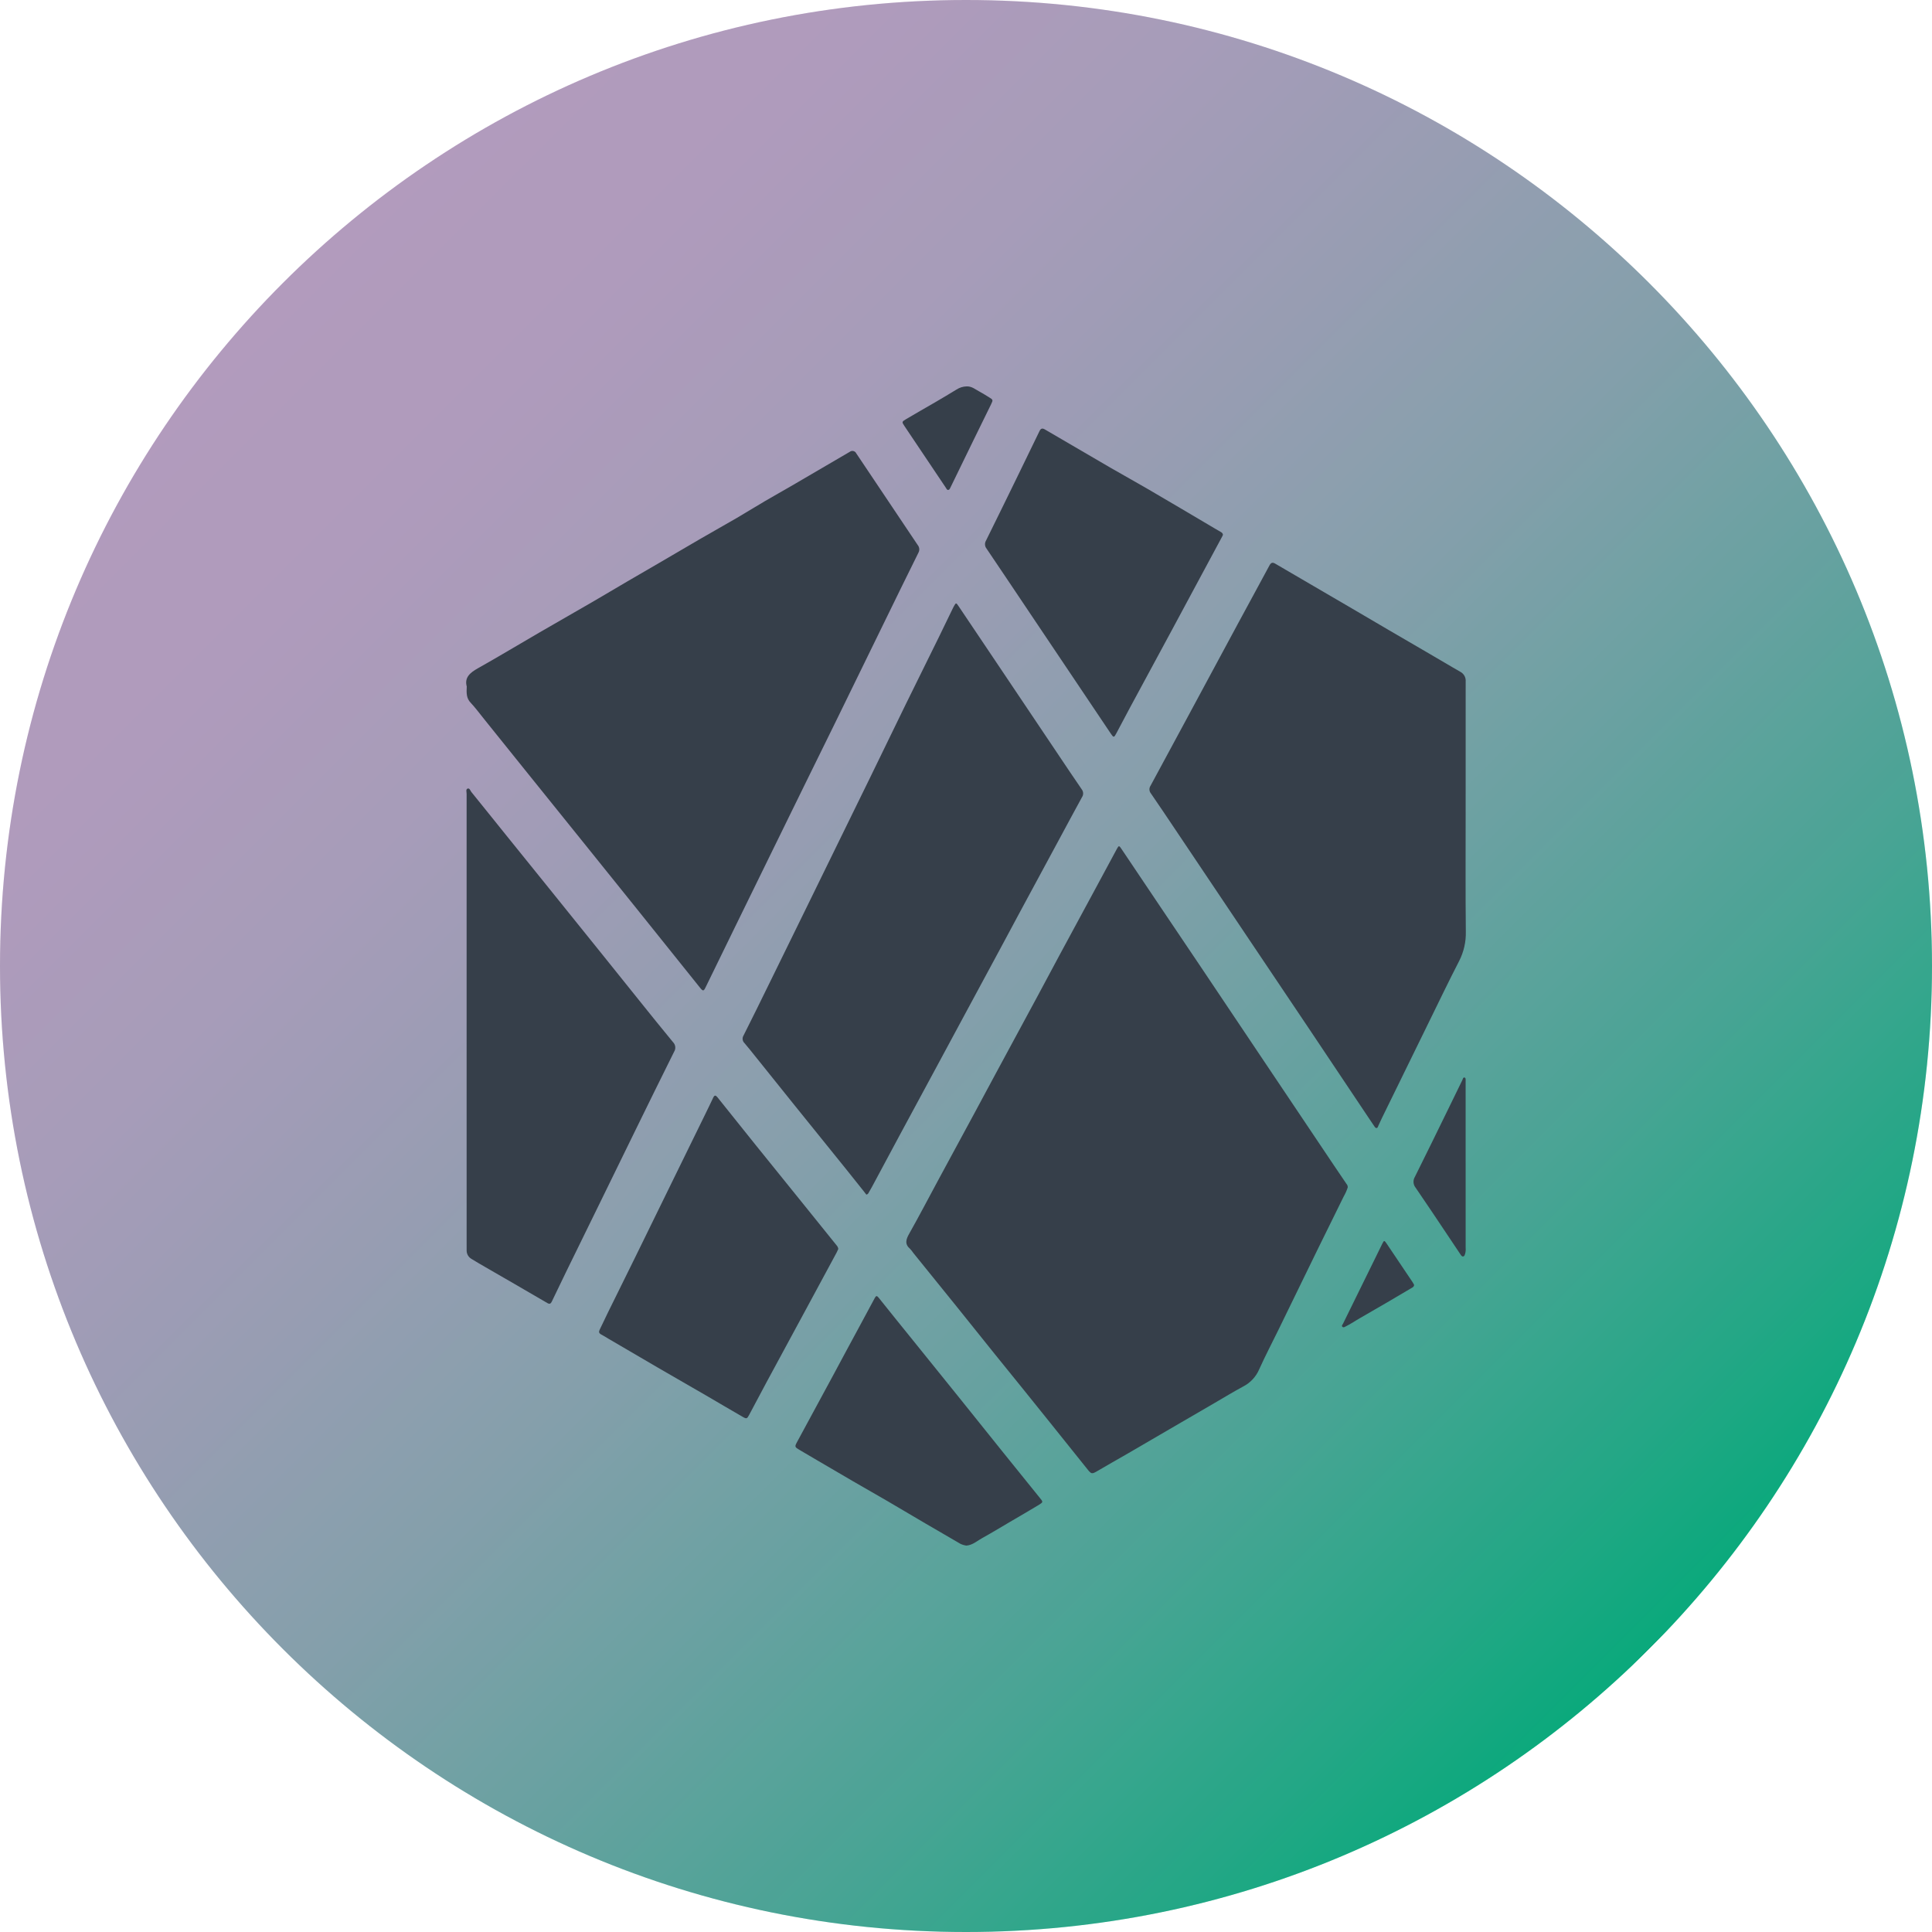
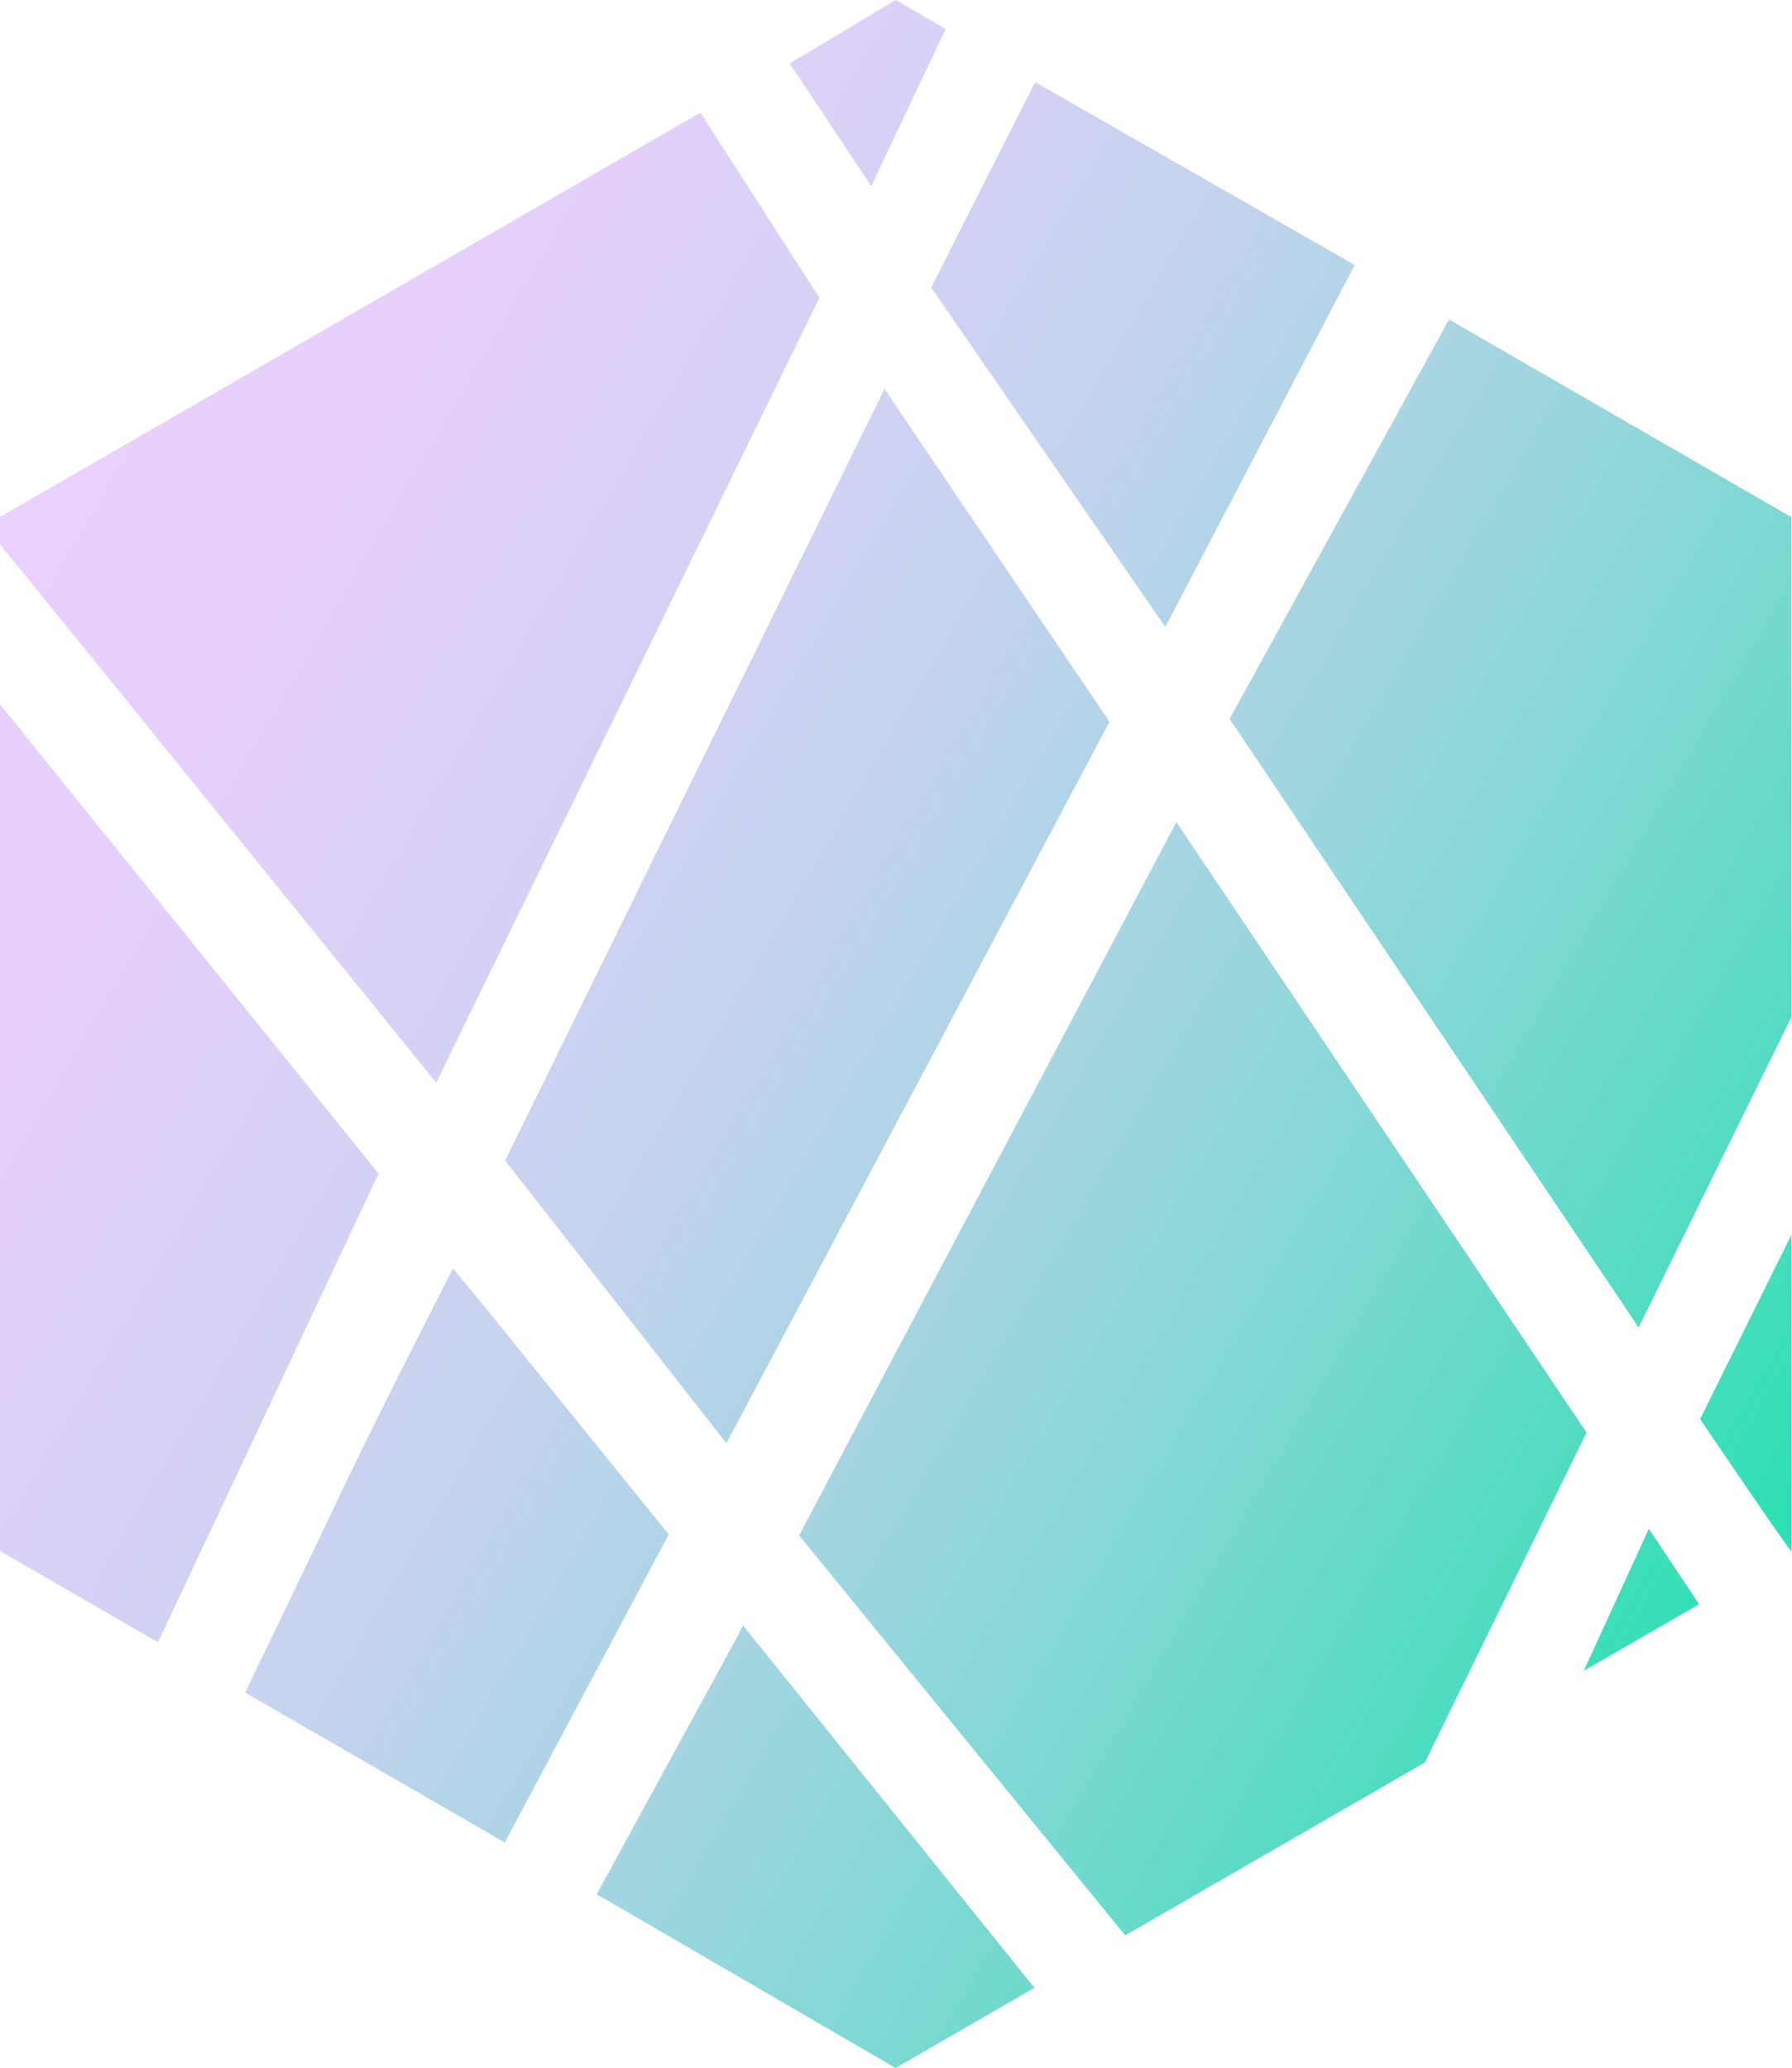
- <svg xmlns="http://www.w3.org/2000/svg" id="Logo" viewBox="0 0 1000 1000">
+ <svg xmlns="http://www.w3.org/2000/svg" id="Layer_1" viewBox="0 0 346.41 400">
  <defs>
-     <style>.cls-1{fill:url(#linear-gradient);}.cls-2{fill:#231f20;opacity:0.3;}.cls-3{fill:#363f4a;}</style>
-     <linearGradient id="linear-gradient" x1="146.45" y1="146.45" x2="853.55" y2="853.55" gradientUnits="userSpaceOnUse">
-       <stop offset="0" stop-color="#efd0ff" />
-       <stop offset="0.12" stop-color="#ebd0fd" />
-       <stop offset="0.25" stop-color="#ded1f9" />
-       <stop offset="0.38" stop-color="#cad3f0" />
-       <stop offset="0.52" stop-color="#add6e5" />
-       <stop offset="0.65" stop-color="#87d9d7" />
-       <stop offset="0.79" stop-color="#59ddc5" />
-       <stop offset="0.92" stop-color="#24e1b0" />
-       <stop offset="1" stop-color="#00e4a2" />
-       <stop offset="1" stop-color="#fff" />
+     <style>.cls-1{fill:url(#linear-gradient);}</style>
+     <linearGradient id="linear-gradient" x1="-.77" y1="98.18" x2="342.11" y2="298.84" gradientTransform="matrix(1, 0, 0, 1, 0, 0)" gradientUnits="userSpaceOnUse">
+       <stop offset="0" stop-color="#ebd0fd" />
+       <stop offset=".14" stop-color="#e6d0fb" />
+       <stop offset=".28" stop-color="#d9d1f6" />
+       <stop offset=".43" stop-color="#c4d3ee" />
+       <stop offset=".58" stop-color="#a7d5e2" />
+       <stop offset=".74" stop-color="#80d8d4" />
+       <stop offset=".89" stop-color="#52dcc2" />
+       <stop offset="1" stop-color="#2ee0b4" />
    </linearGradient>
  </defs>
-   <g id="_1_copy" data-name="1 copy">
-     <circle class="cls-1" cx="500" cy="500" r="500" />
-     <circle class="cls-2" cx="500" cy="500" r="500" />
-     <path class="cls-3" d="M697.59,614.61a24.66,24.66,0,0,1-2.11,4.72c-4.49,9.19-9.06,18.34-13.55,27.52q-10.09,20.65-20.15,41.34c-3.33,6.84-6.88,13.57-10,20.52a17.94,17.94,0,0,1-8.33,8.95c-5,2.7-9.9,5.68-14.83,8.55l-22.35,13q-11.41,6.65-22.83,13.3c-5.24,3-10.51,6-15.77,9.08-2.4,1.39-2.83,1.36-4.57-.8-6.62-8.24-13.21-16.52-19.84-24.76Q529.17,718.46,515,701c-6.64-8.24-13.23-16.51-19.86-24.75q-11.22-13.91-22.47-27.8a13.5,13.5,0,0,0-1.58-2c-2.91-2.49-2.19-4.89-.5-7.87,5.2-9.21,10.09-18.61,15.12-27.92q9.4-17.42,18.84-34.82c3.65-6.75,7.25-13.51,10.89-20.26q10.83-20.07,21.68-40.13c3.84-7.13,7.62-14.28,11.46-21.4q9.61-17.83,19.26-35.64c3.44-6.37,6.85-12.75,10.3-19.11.93-1.71,1.14-1.69,2.26,0q9.93,14.76,19.85,29.54,10.69,15.89,21.39,31.78,15.51,23.12,31,46.24,18.81,28.05,37.63,56.08c2.2,3.28,4.43,6.54,6.65,9.82A2.49,2.49,0,0,1,697.59,614.61Z" />
-     <path class="cls-3" d="M241.59,355.33c-1.27-4.66,1.7-7.14,5.73-9.41,10.7-6,21.23-12.36,31.85-18.52,9.2-5.34,18.45-10.6,27.66-15.94,6.05-3.51,12.05-7.11,18.09-10.64,5.3-3.1,10.62-6.16,15.92-9.25,7.19-4.2,14.37-8.43,21.57-12.61,6.31-3.66,12.68-7.22,19-10.89,4.78-2.79,9.48-5.73,14.25-8.53s9.5-5.42,14.22-8.17q12.54-7.29,25.05-14.64c1.63-.95,3.26-1.89,4.88-2.85a2.23,2.23,0,0,1,3.41.81q15.87,23.73,31.8,47.44a3.54,3.54,0,0,1,.33,4q-9.15,18.48-18.16,37-12.5,25.57-25,51.17-8,16.39-16.11,32.76-9.16,18.67-18.31,37.36l-16.53,33.77q-8,16.39-16,32.79c-1,2.14-1.4,2.14-2.92.24q-16.69-20.85-33.42-41.68-12-14.94-24-29.84l-33.4-41.47-21-26.13c-2.25-2.79-4.39-5.69-6.83-8.31C241.35,361.45,241.43,358.69,241.59,355.33Z" />
-     <path class="cls-3" d="M758.62,420.38c0,20.58-.12,41.16.09,61.74a31.75,31.75,0,0,1-3.5,15.38c-5.36,10.38-10.4,20.92-15.55,31.41q-12.23,24.9-24.4,49.83c-.61,1.26-1.15,2.55-1.77,3.8-.25.52-.33,1.33-1.06,1.33-.55,0-.87-.61-1.18-1.06-.76-1.1-1.5-2.21-2.24-3.32q-15.68-23.43-31.35-46.87-16.77-25-33.58-50-18.3-27.27-36.61-54.55c-3.9-5.81-7.79-11.62-11.76-17.38a3.35,3.35,0,0,1-.19-4q10-18.43,19.94-36.93,12.85-23.85,25.7-47.71c5.28-9.8,10.64-19.55,15.9-29.36.79-1.48,1.58-1.78,3-.94,5.92,3.49,11.86,6.94,17.8,10.4l22,12.84q9.45,5.52,18.86,11.07c5.87,3.46,11.78,6.84,17.66,10.28L752,345.49c1.31.77,2.62,1.54,3.94,2.28a5.18,5.18,0,0,1,2.69,5c0,1,0,2.07,0,3.11Z" />
-     <path class="cls-3" d="M448.44,618.35c-.48-.62-1-1.25-1.45-1.86-3.07-3.85-6.13-7.71-9.22-11.55q-13.44-16.68-26.91-33.35-9.94-12.36-19.86-24.75c-1.87-2.32-3.71-4.67-5.65-6.92a3.13,3.13,0,0,1-.5-3.94c4.54-9,9-18.1,13.44-27.16q9.22-18.76,18.4-37.54,8.91-18.19,17.81-36.4,7.94-16.23,15.89-32.46c6.16-12.63,12.27-25.29,18.44-37.91,5.67-11.59,11.42-23.14,17.11-34.71,2.5-5.08,4.94-10.19,7.41-15.28.13-.27.28-.54.43-.8,1-1.78,1.12-1.83,2.24-.17q8.18,12.09,16.29,24.23L547,389.45c4.28,6.37,8.52,12.75,12.87,19.06a3.48,3.48,0,0,1,.14,4.16c-4,7.3-7.94,14.66-11.9,22q-9.61,17.83-19.25,35.65c-3.75,7-7.47,13.94-11.22,20.9q-9.74,18.07-19.49,36.14-6.63,12.28-13.24,24.58-9.66,17.91-19.33,35.81c-4.76,8.83-9.48,17.69-14.23,26.54-.54,1-1.11,2-1.7,3A1.76,1.76,0,0,1,448.44,618.35Z" />
-     <path class="cls-3" d="M241.52,528.56q0-58.83,0-117.65c0-.93-.48-2.31.43-2.7,1.12-.49,1.46,1,2,1.7,5.94,7.31,11.81,14.68,17.72,22q11.55,14.34,23.14,28.67,13.62,16.89,27.22,33.8,9.38,11.66,18.72,23.32c5.83,7.25,11.64,14.51,17.57,21.68a4,4,0,0,1,.6,5c-6.94,13.88-13.74,27.83-20.58,41.76q-8.91,18.2-17.8,36.4-8.79,18-17.58,35.9c-2.48,5.08-4.93,10.19-7.37,15.29-.53,1.11-1.15,1.39-2.29.72Q274.7,669.4,266,664.39c-5.05-2.93-10.1-5.83-15.15-8.75-2.26-1.31-4.53-2.61-6.76-4a5,5,0,0,1-2.56-4.36c0-.86,0-1.71,0-2.56Z" />
-     <path class="cls-3" d="M433.9,646.47c-.26.54-.53,1.22-.87,1.86q-7.48,13.89-15,27.79-10.63,19.67-21.27,39.32c-3,5.62-6,11.26-9,16.9-1.05,2-1.35,2.16-3.22,1.09-6.37-3.67-12.7-7.41-19.05-11.12l-10.39-6q-7.49-4.34-15-8.67L315.06,693c-1.26-.73-2.48-1.56-3.78-2.22s-1.47-1.39-.84-2.64c1.41-2.83,2.72-5.71,4.11-8.55q7.26-14.73,14.54-29.47,9.29-18.92,18.53-37.86,8.65-17.7,17.34-35.4c1.41-2.9,2.83-5.79,4.19-8.71.68-1.46,1.33-1.28,2.2-.2q9.84,12.33,19.72,24.63,12.51,15.55,25.08,31.07,8.48,10.52,16.92,21A3.23,3.23,0,0,1,433.9,646.47Z" />
-     <path class="cls-3" d="M633,276.85c-.11.24-.25.58-.42.89q-7.38,13.74-14.78,27.48-5.66,10.53-11.32,21.06-10.87,20.16-21.77,40.3c-2.34,4.34-4.63,8.7-6.93,13.06-1.14,2.18-1.41,2.21-2.8.12q-9.37-13.93-18.72-27.88Q545.23,335.44,534.18,319c-7.84-11.67-15.64-23.35-23.52-35a3.65,3.65,0,0,1-.32-4.16c5.55-11.17,11-22.38,16.48-33.59q5.64-11.56,11.24-23.15c.65-1.36,1.46-1.59,2.75-.83q17.07,10,34.17,19.94c6.36,3.69,12.82,7.22,19.17,10.93,11.5,6.72,23,13.52,34.42,20.28,1.2.71,2.43,1.38,3.62,2.11A1.76,1.76,0,0,1,633,276.85Z" />
-     <path class="cls-3" d="M500.23,800a10.52,10.52,0,0,1-3.14-.93c-6-3.55-12.09-7-18.12-10.55-6.61-3.87-13.19-7.8-19.8-11.66-5.88-3.43-11.8-6.78-17.69-10.19-6.15-3.57-12.28-7.18-18.42-10.77l-9.42-5.54c-2.24-1.31-2.37-1.6-1.16-3.84q9.31-17.26,18.67-34.5c4.67-8.67,9.3-17.37,14-26,2.56-4.77,5.15-9.53,7.7-14.3.56-1,1-1.17,1.84-.16,5.88,7.37,11.8,14.69,17.71,22q12,14.84,23.92,29.66c7.7,9.57,15.35,19.16,23.05,28.73q9.42,11.73,18.89,23.41c1.65,2,1.75,2.15-.49,3.52-5,3-10,5.94-15.07,8.89-4.77,2.8-9.49,5.67-14.33,8.35-2.31,1.29-4.37,3.09-7,3.7C500.93,799.88,500.57,799.94,500.23,800Z" />
-     <path class="cls-3" d="M758.62,603.28v42.57a9.15,9.15,0,0,1-.26,3.08c-.21.57-.31,1.27-1,1.4s-1.05-.5-1.39-1c-2-3-4.05-6.07-6.09-9.11-5.69-8.49-11.33-17-17.13-25.43a4.88,4.88,0,0,1-.41-5.65c6.2-12.4,12.26-24.89,18.36-37.35,2.06-4.2,4.09-8.43,6.16-12.63.28-.56.4-1.59,1.15-1.44s.6,1.21.6,1.89q0,20.55,0,41.11Z" />
-     <path class="cls-3" d="M500.28,200c2.72-.15,4.66,1.63,6.85,2.77,1.66.87,3.23,1.92,4.85,2.89,2,1.19,2.08,1.39,1.08,3.44-3.1,6.34-6.22,12.67-9.31,19q-5.88,12.06-11.74,24.12c-.27.55-.51,1.26-1.12,1.36-.8.14-1-.7-1.39-1.23q-10.69-15.92-21.36-31.83c-1.39-2.07-1.4-2.24.73-3.5,5-3,10.11-5.84,15.15-8.79,3.73-2.18,7.44-4.38,11.12-6.64A10,10,0,0,1,500.28,200Z" />
-     <path class="cls-3" d="M731.93,665c0,1.07-.87,1.41-1.5,1.78-8.78,5.18-17.54,10.38-26.4,15.41-2.48,1.4-4.82,3.05-7.38,4.31-.56.27-1.28.82-1.84.24s.1-1.14.36-1.65q6.66-13.61,13.36-27.19c2.33-4.75,4.64-9.51,7-14.26.83-1.68,1-1.68,2.09-.11l13.54,20.13C731.45,664.1,731.7,664.58,731.93,665Z" />
-   </g>
+   <path class="cls-1" d="M227.51,159.03l79.32,118.05-31.27,63.82-57.95,33.45-63.07-77.37,72.96-137.96Z" />
+   <path class="cls-1" d="M84.36,209.42L0,105.26v-5.26L135.46,21.79l23,35.81L84.36,209.42Z" />
+   <path class="cls-1" d="M346.41,100l-66.18-38.21-42.43,77.26,79.1,117.71,29.51-59.94V100Z" />
+   <path class="cls-1" d="M140.48,279.15l-42.8-54.67L171.05,75.23l43.52,64.38-74.09,139.55Z" />
+   <path class="cls-1" d="M0,136.23l73.22,90.78-42.66,90.64L0,300V136.23Z" />
+   <path class="cls-1" d="M87.61,245.35l3.6,4.32,38.12,47.12-31.7,59.59-50.23-29s13.23-27.35,19.34-40.3c6.47-13.67,20.86-41.72,20.86-41.72Z" />
+   <path class="cls-1" d="M225.36,121.26l-45.28-65.64,20.11-39.74,61.8,35.37-36.62,70.01Z" />
+   <path class="cls-1" d="M143.71,314.4c19.06,23.74,56.35,70.09,56.35,70.09l-26.86,15.51-55.03-32.01-2.79-1.57s18.98-34.76,27.61-50.58c0-.36,.36-.72,.72-1.44Z" />
+   <path class="cls-1" d="M346.41,238.89v61.11c-.36,0-17.62-25.52-17.62-25.52l17.62-35.58Z" />
+   <path class="cls-1" d="M168.53,36.02c-5.39-7.91-10.43-15.83-15.83-23.74,2.52-1.44,20.5-12.29,20.5-12.29l9.71,5.61s-13.31,27.9-14.39,30.42Z" />
+   <path class="cls-1" d="M318.87,295.7l9.73,14.59-22.31,12.88,12.59-27.47Z" />
</svg>
